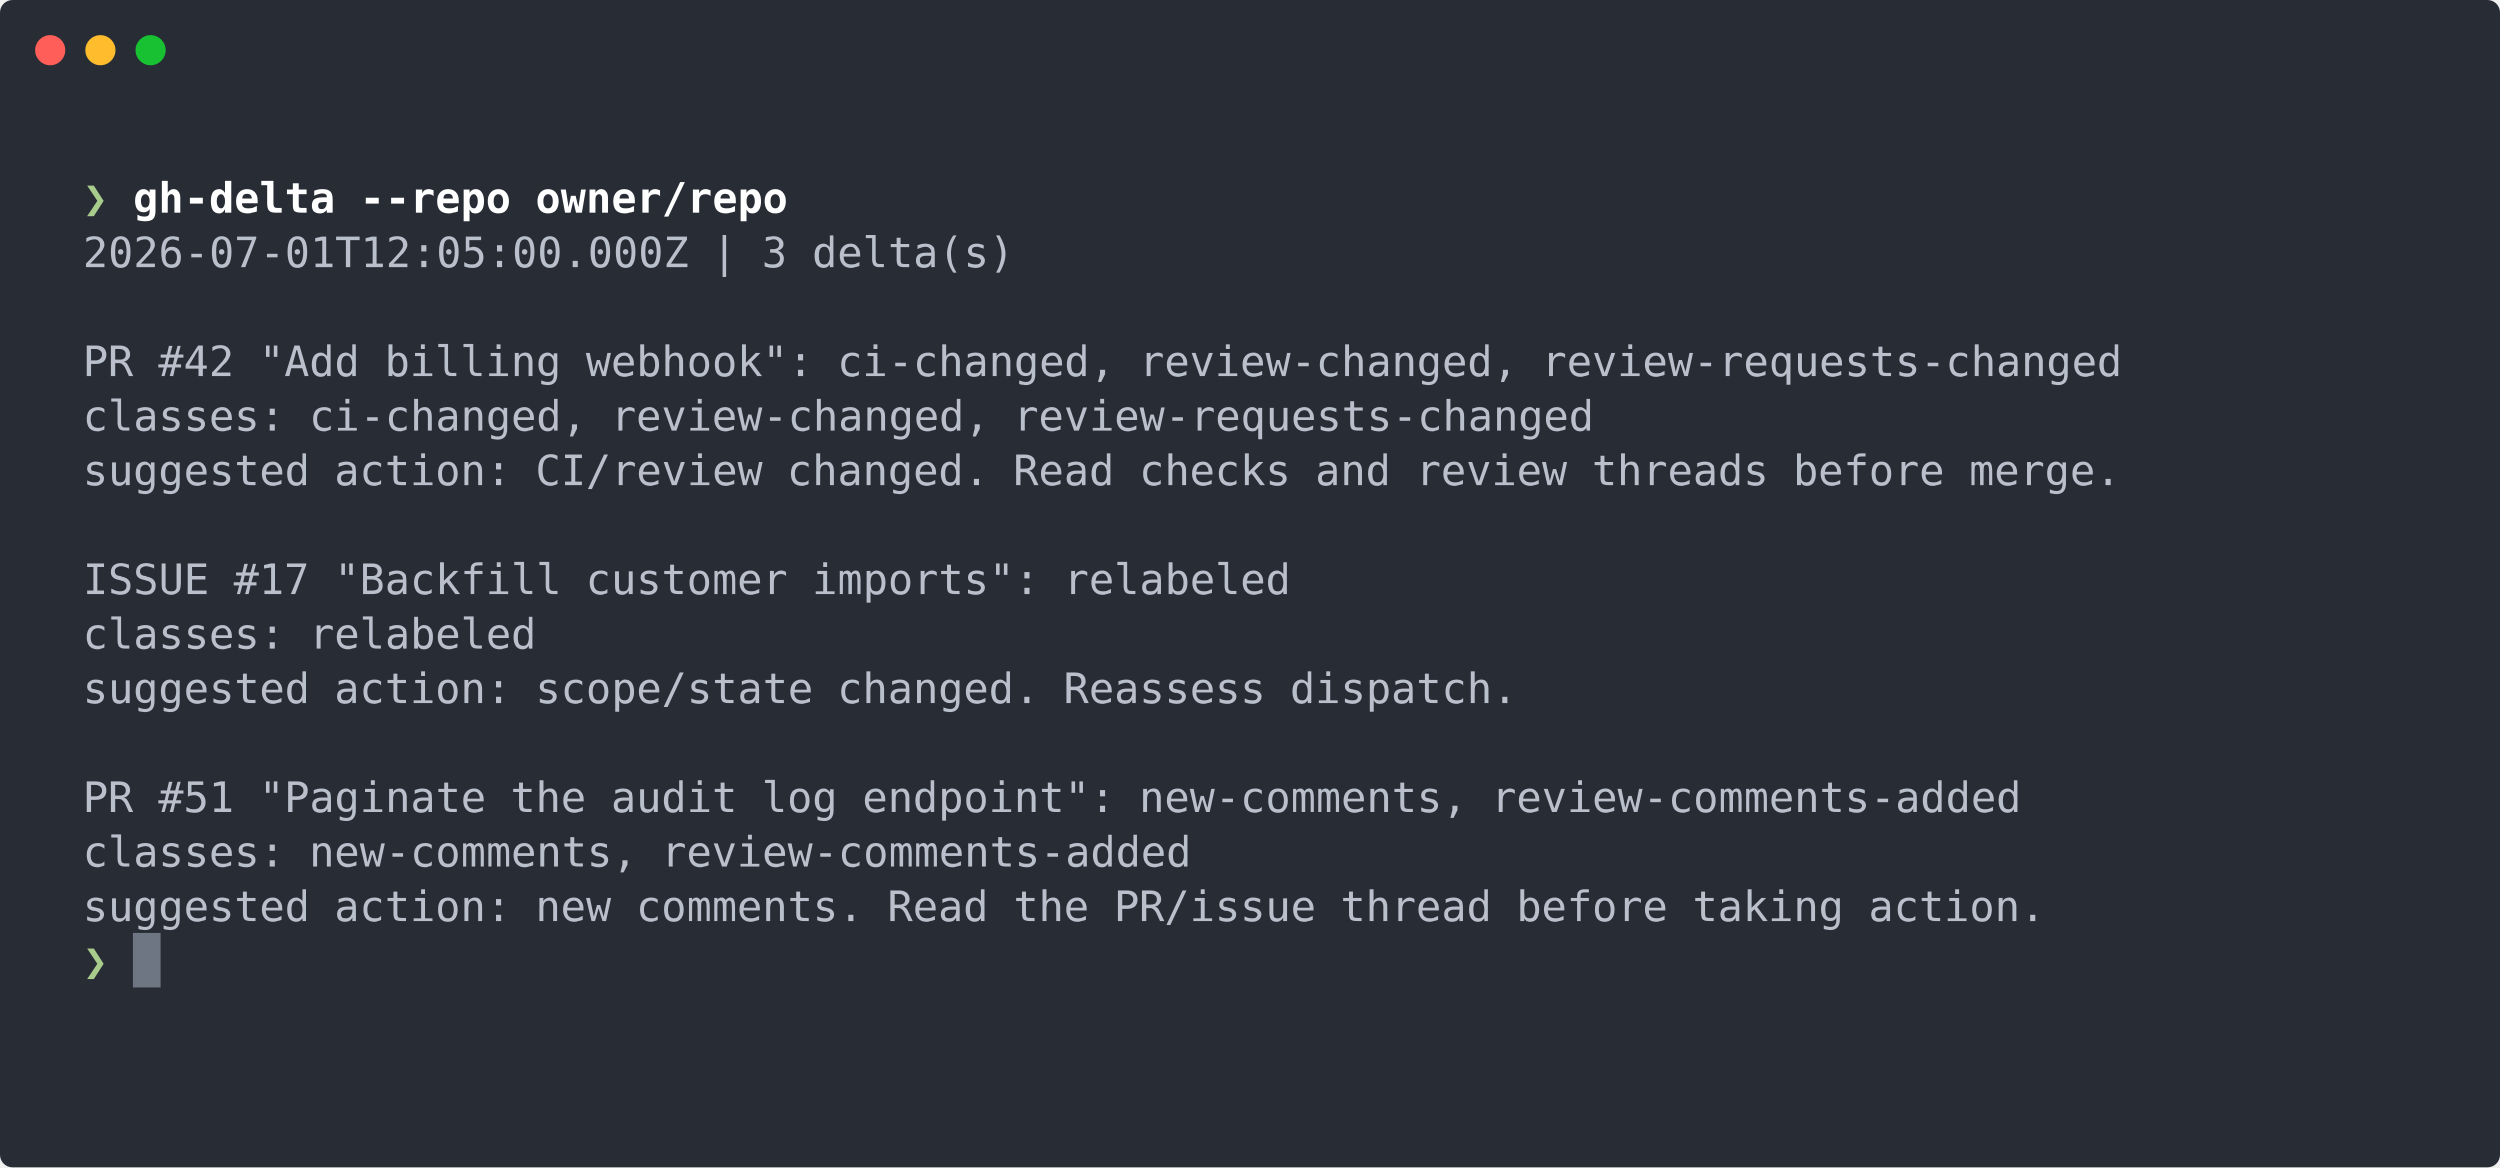
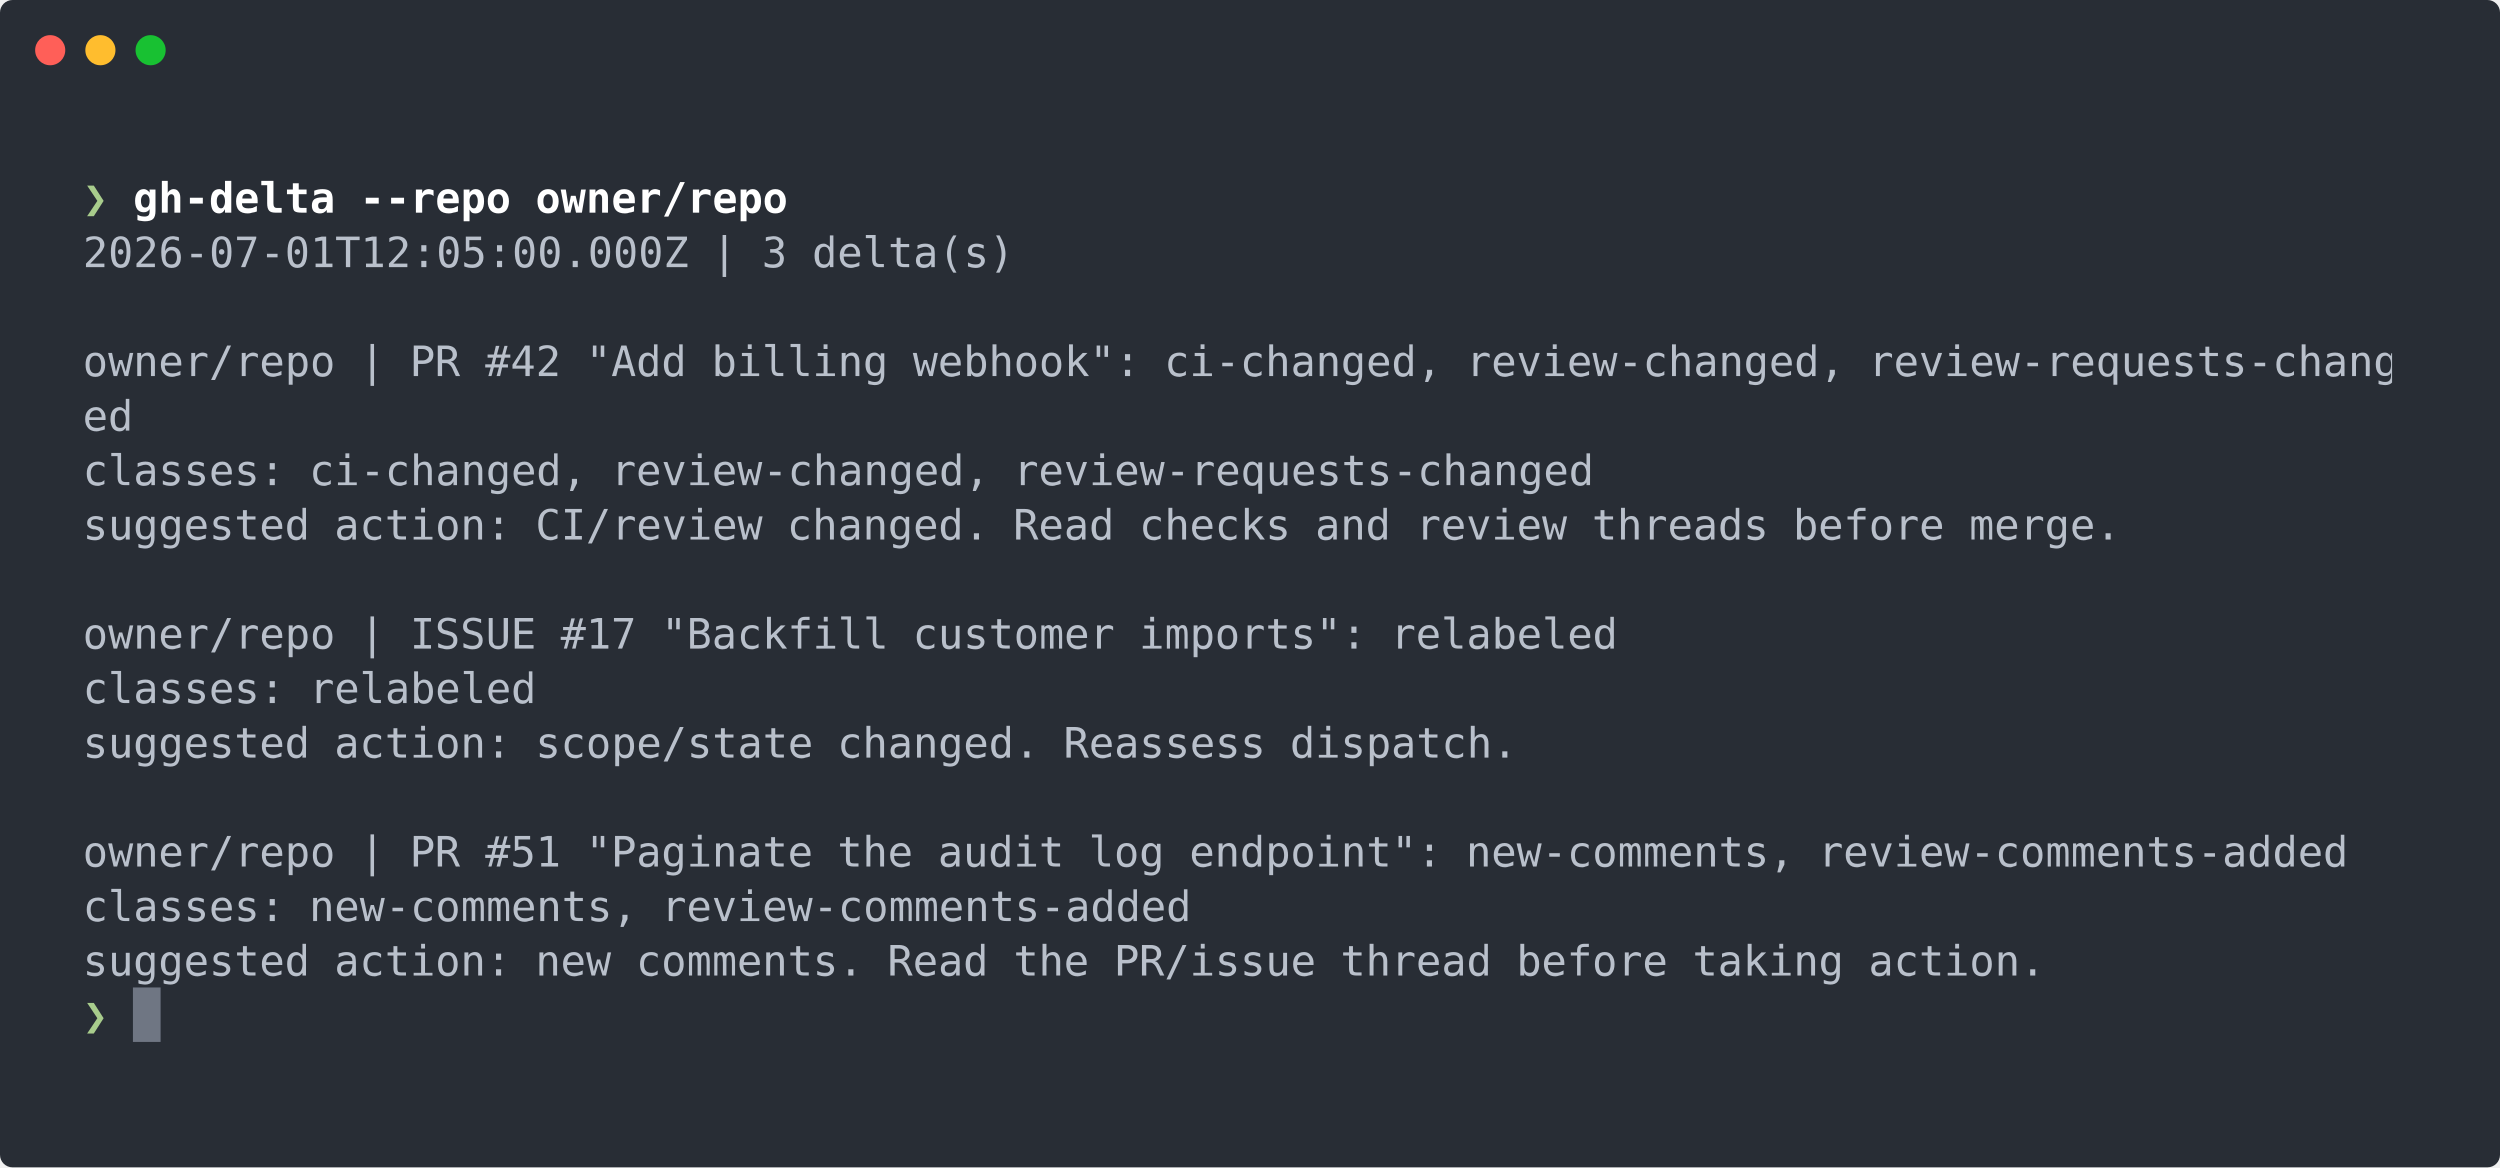
<svg xmlns="http://www.w3.org/2000/svg" xmlns:xlink="http://www.w3.org/1999/xlink" width="996" height="465.07">
  <rect width="996" height="465.07" rx="5" ry="5" class="a" />
  <svg y="0%" x="0%">
    <circle cx="20" cy="20" r="6" fill="#ff5f58" />
    <circle cx="40" cy="20" r="6" fill="#ffbd2e" />
    <circle cx="60" cy="20" r="6" fill="#18c132" />
  </svg>
  <svg height="369.07" viewBox="0 0 92 36.907" width="920" x="33" y="68">
    <style>.a{fill:#282d35}.h{fill:#a8cc8c;font-weight:700}.h,.i,.j{white-space:pre}.i{fill:#fff;font-weight:700}.j{fill:#b9c0cb}</style>
    <g font-family="Monaco,Consolas,Menlo,'Bitstream Vera Sans Mono','Powerline Symbols',monospace" font-size="1.67">
      <defs>
        <symbol id="a">
          <path fill="transparent" d="M0 0h92v17H0z" />
        </symbol>
        <symbol id="b">
          <path fill="#6f7683" d="M0 0h1.102v2.171H0z" />
        </symbol>
      </defs>
      <path class="a" d="M0 0h92v36.907H0z" />
      <svg width="92">
        <svg>
          <use xlink:href="#a" />
-           <use xlink:href="#b" x="1.996" y="30.369" />
+           <use xlink:href="#b" x="1.996" y="32.54" />
          <text y="1.67" class="h">❯</text>
          <text x="2.004" y="1.67" class="i">gh-delta</text>
          <text x="11.022" y="1.67" class="i">--repo</text>
          <text x="18.036" y="1.67" class="i">owner/repo</text>
          <text y="3.841" class="j">2026-07-01T12:05:00.000Z</text>
          <text x="25.05" y="3.841" class="j">|</text>
          <text x="27.054" y="3.841" class="j">3</text>
          <text x="29.058" y="3.841" class="j">delta(s)</text>
-           <text y="8.183" class="j">PR</text>
-           <text x="3.006" y="8.183" class="j">#42</text>
-           <text x="7.014" y="8.183" class="j">"Add</text>
-           <text x="12.024" y="8.183" class="j">billing</text>
-           <text x="20.04" y="8.183" class="j">webhook":</text>
-           <text x="30.06" y="8.183" class="j">ci-changed,</text>
-           <text x="42.084" y="8.183" class="j">review-changed,</text>
-           <text x="58.116" y="8.183" class="j">review-requests-changed</text>
-           <text y="10.354" class="j">classes:</text>
-           <text x="9.018" y="10.354" class="j">ci-changed,</text>
-           <text x="21.042" y="10.354" class="j">review-changed,</text>
-           <text x="37.074" y="10.354" class="j">review-requests-changed</text>
-           <text y="12.525" class="j">suggested</text>
-           <text x="10.02" y="12.525" class="j">action:</text>
-           <text x="18.036" y="12.525" class="j">CI/review</text>
-           <text x="28.056" y="12.525" class="j">changed.</text>
-           <text x="37.074" y="12.525" class="j">Read</text>
-           <text x="42.084" y="12.525" class="j">checks</text>
-           <text x="49.098" y="12.525" class="j">and</text>
-           <text x="53.106" y="12.525" class="j">review</text>
-           <text x="60.12" y="12.525" class="j">threads</text>
-           <text x="68.136" y="12.525" class="j">before</text>
-           <text x="75.15" y="12.525" class="j">merge.</text>
-           <text y="16.867" class="j">ISSUE</text>
-           <text x="6.012" y="16.867" class="j">#17</text>
-           <text x="10.02" y="16.867" class="j">"Backfill</text>
-           <text x="20.04" y="16.867" class="j">customer</text>
-           <text x="29.058" y="16.867" class="j">imports":</text>
-           <text x="39.078" y="16.867" class="j">relabeled</text>
-           <text y="19.038" class="j">classes:</text>
-           <text x="9.018" y="19.038" class="j">relabeled</text>
-           <text y="21.209" class="j">suggested</text>
-           <text x="10.02" y="21.209" class="j">action:</text>
-           <text x="18.036" y="21.209" class="j">scope/state</text>
-           <text x="30.06" y="21.209" class="j">changed.</text>
-           <text x="39.078" y="21.209" class="j">Reassess</text>
-           <text x="48.096" y="21.209" class="j">dispatch.</text>
-           <text y="25.551" class="j">PR</text>
-           <text x="3.006" y="25.551" class="j">#51</text>
-           <text x="7.014" y="25.551" class="j">"Paginate</text>
-           <text x="17.034" y="25.551" class="j">the</text>
-           <text x="21.042" y="25.551" class="j">audit</text>
-           <text x="27.054" y="25.551" class="j">log</text>
-           <text x="31.062" y="25.551" class="j">endpoint":</text>
-           <text x="42.084" y="25.551" class="j">new-comments,</text>
-           <text x="56.112" y="25.551" class="j">review-comments-added</text>
-           <text y="27.722" class="j">classes:</text>
-           <text x="9.018" y="27.722" class="j">new-comments,</text>
-           <text x="23.046" y="27.722" class="j">review-comments-added</text>
-           <text y="29.893" class="j">suggested</text>
-           <text x="10.02" y="29.893" class="j">action:</text>
-           <text x="18.036" y="29.893" class="j">new</text>
-           <text x="22.044" y="29.893" class="j">comments.</text>
-           <text x="32.064" y="29.893" class="j">Read</text>
-           <text x="37.074" y="29.893" class="j">the</text>
-           <text x="41.082" y="29.893" class="j">PR/issue</text>
-           <text x="50.1" y="29.893" class="j">thread</text>
-           <text x="57.114" y="29.893" class="j">before</text>
-           <text x="64.128" y="29.893" class="j">taking</text>
-           <text x="71.142" y="29.893" class="j">action.</text>
-           <text y="32.064" class="h">❯</text>
+           <text y="8.183" class="j">owner/repo</text>
+           <text x="11.022" y="8.183" class="j">|</text>
+           <text x="13.026" y="8.183" class="j">PR</text>
+           <text x="16.032" y="8.183" class="j">#42</text>
+           <text x="20.04" y="8.183" class="j">"Add</text>
+           <text x="25.05" y="8.183" class="j">billing</text>
+           <text x="33.066" y="8.183" class="j">webhook":</text>
+           <text x="43.086" y="8.183" class="j">ci-changed,</text>
+           <text x="55.11" y="8.183" class="j">review-changed,</text>
+           <text x="71.142" y="8.183" class="j">review-requests-chang</text>
+           <text y="10.354" class="j">ed</text>
+           <text y="12.525" class="j">classes:</text>
+           <text x="9.018" y="12.525" class="j">ci-changed,</text>
+           <text x="21.042" y="12.525" class="j">review-changed,</text>
+           <text x="37.074" y="12.525" class="j">review-requests-changed</text>
+           <text y="14.696" class="j">suggested</text>
+           <text x="10.02" y="14.696" class="j">action:</text>
+           <text x="18.036" y="14.696" class="j">CI/review</text>
+           <text x="28.056" y="14.696" class="j">changed.</text>
+           <text x="37.074" y="14.696" class="j">Read</text>
+           <text x="42.084" y="14.696" class="j">checks</text>
+           <text x="49.098" y="14.696" class="j">and</text>
+           <text x="53.106" y="14.696" class="j">review</text>
+           <text x="60.12" y="14.696" class="j">threads</text>
+           <text x="68.136" y="14.696" class="j">before</text>
+           <text x="75.15" y="14.696" class="j">merge.</text>
+           <text y="19.038" class="j">owner/repo</text>
+           <text x="11.022" y="19.038" class="j">|</text>
+           <text x="13.026" y="19.038" class="j">ISSUE</text>
+           <text x="19.038" y="19.038" class="j">#17</text>
+           <text x="23.046" y="19.038" class="j">"Backfill</text>
+           <text x="33.066" y="19.038" class="j">customer</text>
+           <text x="42.084" y="19.038" class="j">imports":</text>
+           <text x="52.104" y="19.038" class="j">relabeled</text>
+           <text y="21.209" class="j">classes:</text>
+           <text x="9.018" y="21.209" class="j">relabeled</text>
+           <text y="23.38" class="j">suggested</text>
+           <text x="10.02" y="23.38" class="j">action:</text>
+           <text x="18.036" y="23.38" class="j">scope/state</text>
+           <text x="30.06" y="23.38" class="j">changed.</text>
+           <text x="39.078" y="23.38" class="j">Reassess</text>
+           <text x="48.096" y="23.38" class="j">dispatch.</text>
+           <text y="27.722" class="j">owner/repo</text>
+           <text x="11.022" y="27.722" class="j">|</text>
+           <text x="13.026" y="27.722" class="j">PR</text>
+           <text x="16.032" y="27.722" class="j">#51</text>
+           <text x="20.04" y="27.722" class="j">"Paginate</text>
+           <text x="30.06" y="27.722" class="j">the</text>
+           <text x="34.068" y="27.722" class="j">audit</text>
+           <text x="40.08" y="27.722" class="j">log</text>
+           <text x="44.088" y="27.722" class="j">endpoint":</text>
+           <text x="55.11" y="27.722" class="j">new-comments,</text>
+           <text x="69.138" y="27.722" class="j">review-comments-added</text>
+           <text y="29.893" class="j">classes:</text>
+           <text x="9.018" y="29.893" class="j">new-comments,</text>
+           <text x="23.046" y="29.893" class="j">review-comments-added</text>
+           <text y="32.064" class="j">suggested</text>
+           <text x="10.02" y="32.064" class="j">action:</text>
+           <text x="18.036" y="32.064" class="j">new</text>
+           <text x="22.044" y="32.064" class="j">comments.</text>
+           <text x="32.064" y="32.064" class="j">Read</text>
+           <text x="37.074" y="32.064" class="j">the</text>
+           <text x="41.082" y="32.064" class="j">PR/issue</text>
+           <text x="50.1" y="32.064" class="j">thread</text>
+           <text x="57.114" y="32.064" class="j">before</text>
+           <text x="64.128" y="32.064" class="j">taking</text>
+           <text x="71.142" y="32.064" class="j">action.</text>
+           <text y="34.235" class="h">❯</text>
        </svg>
      </svg>
    </g>
  </svg>
</svg>
